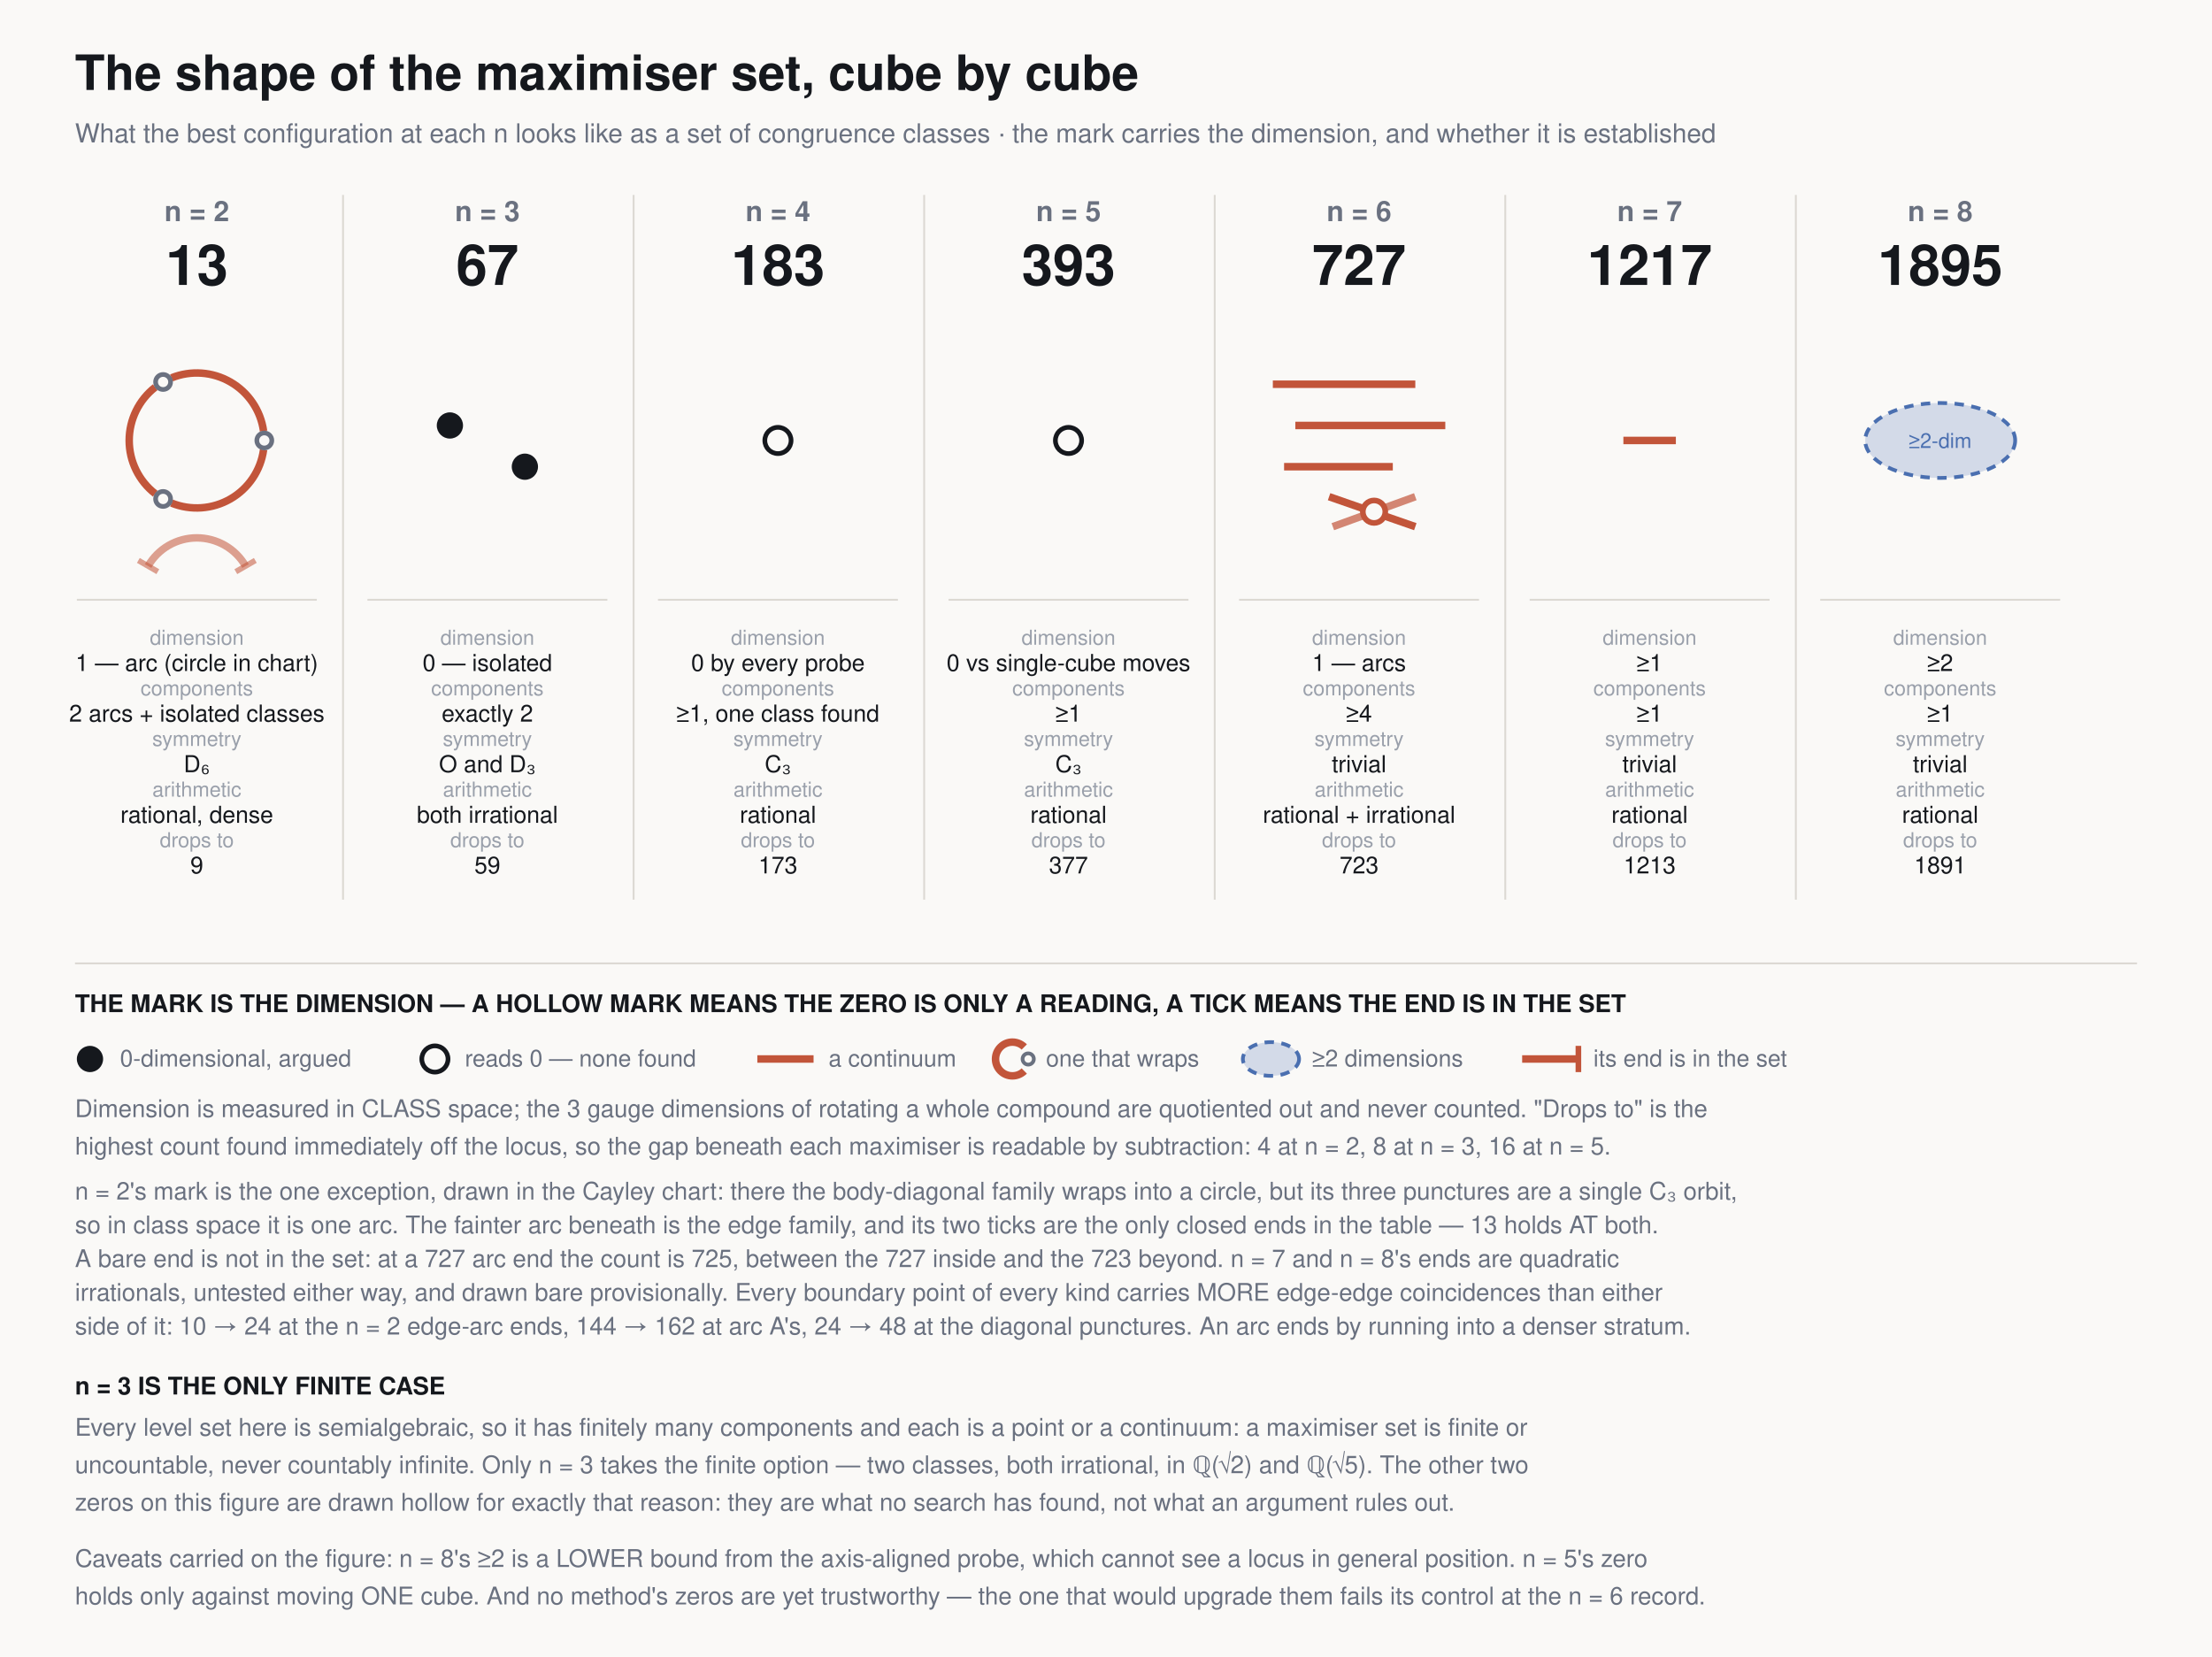
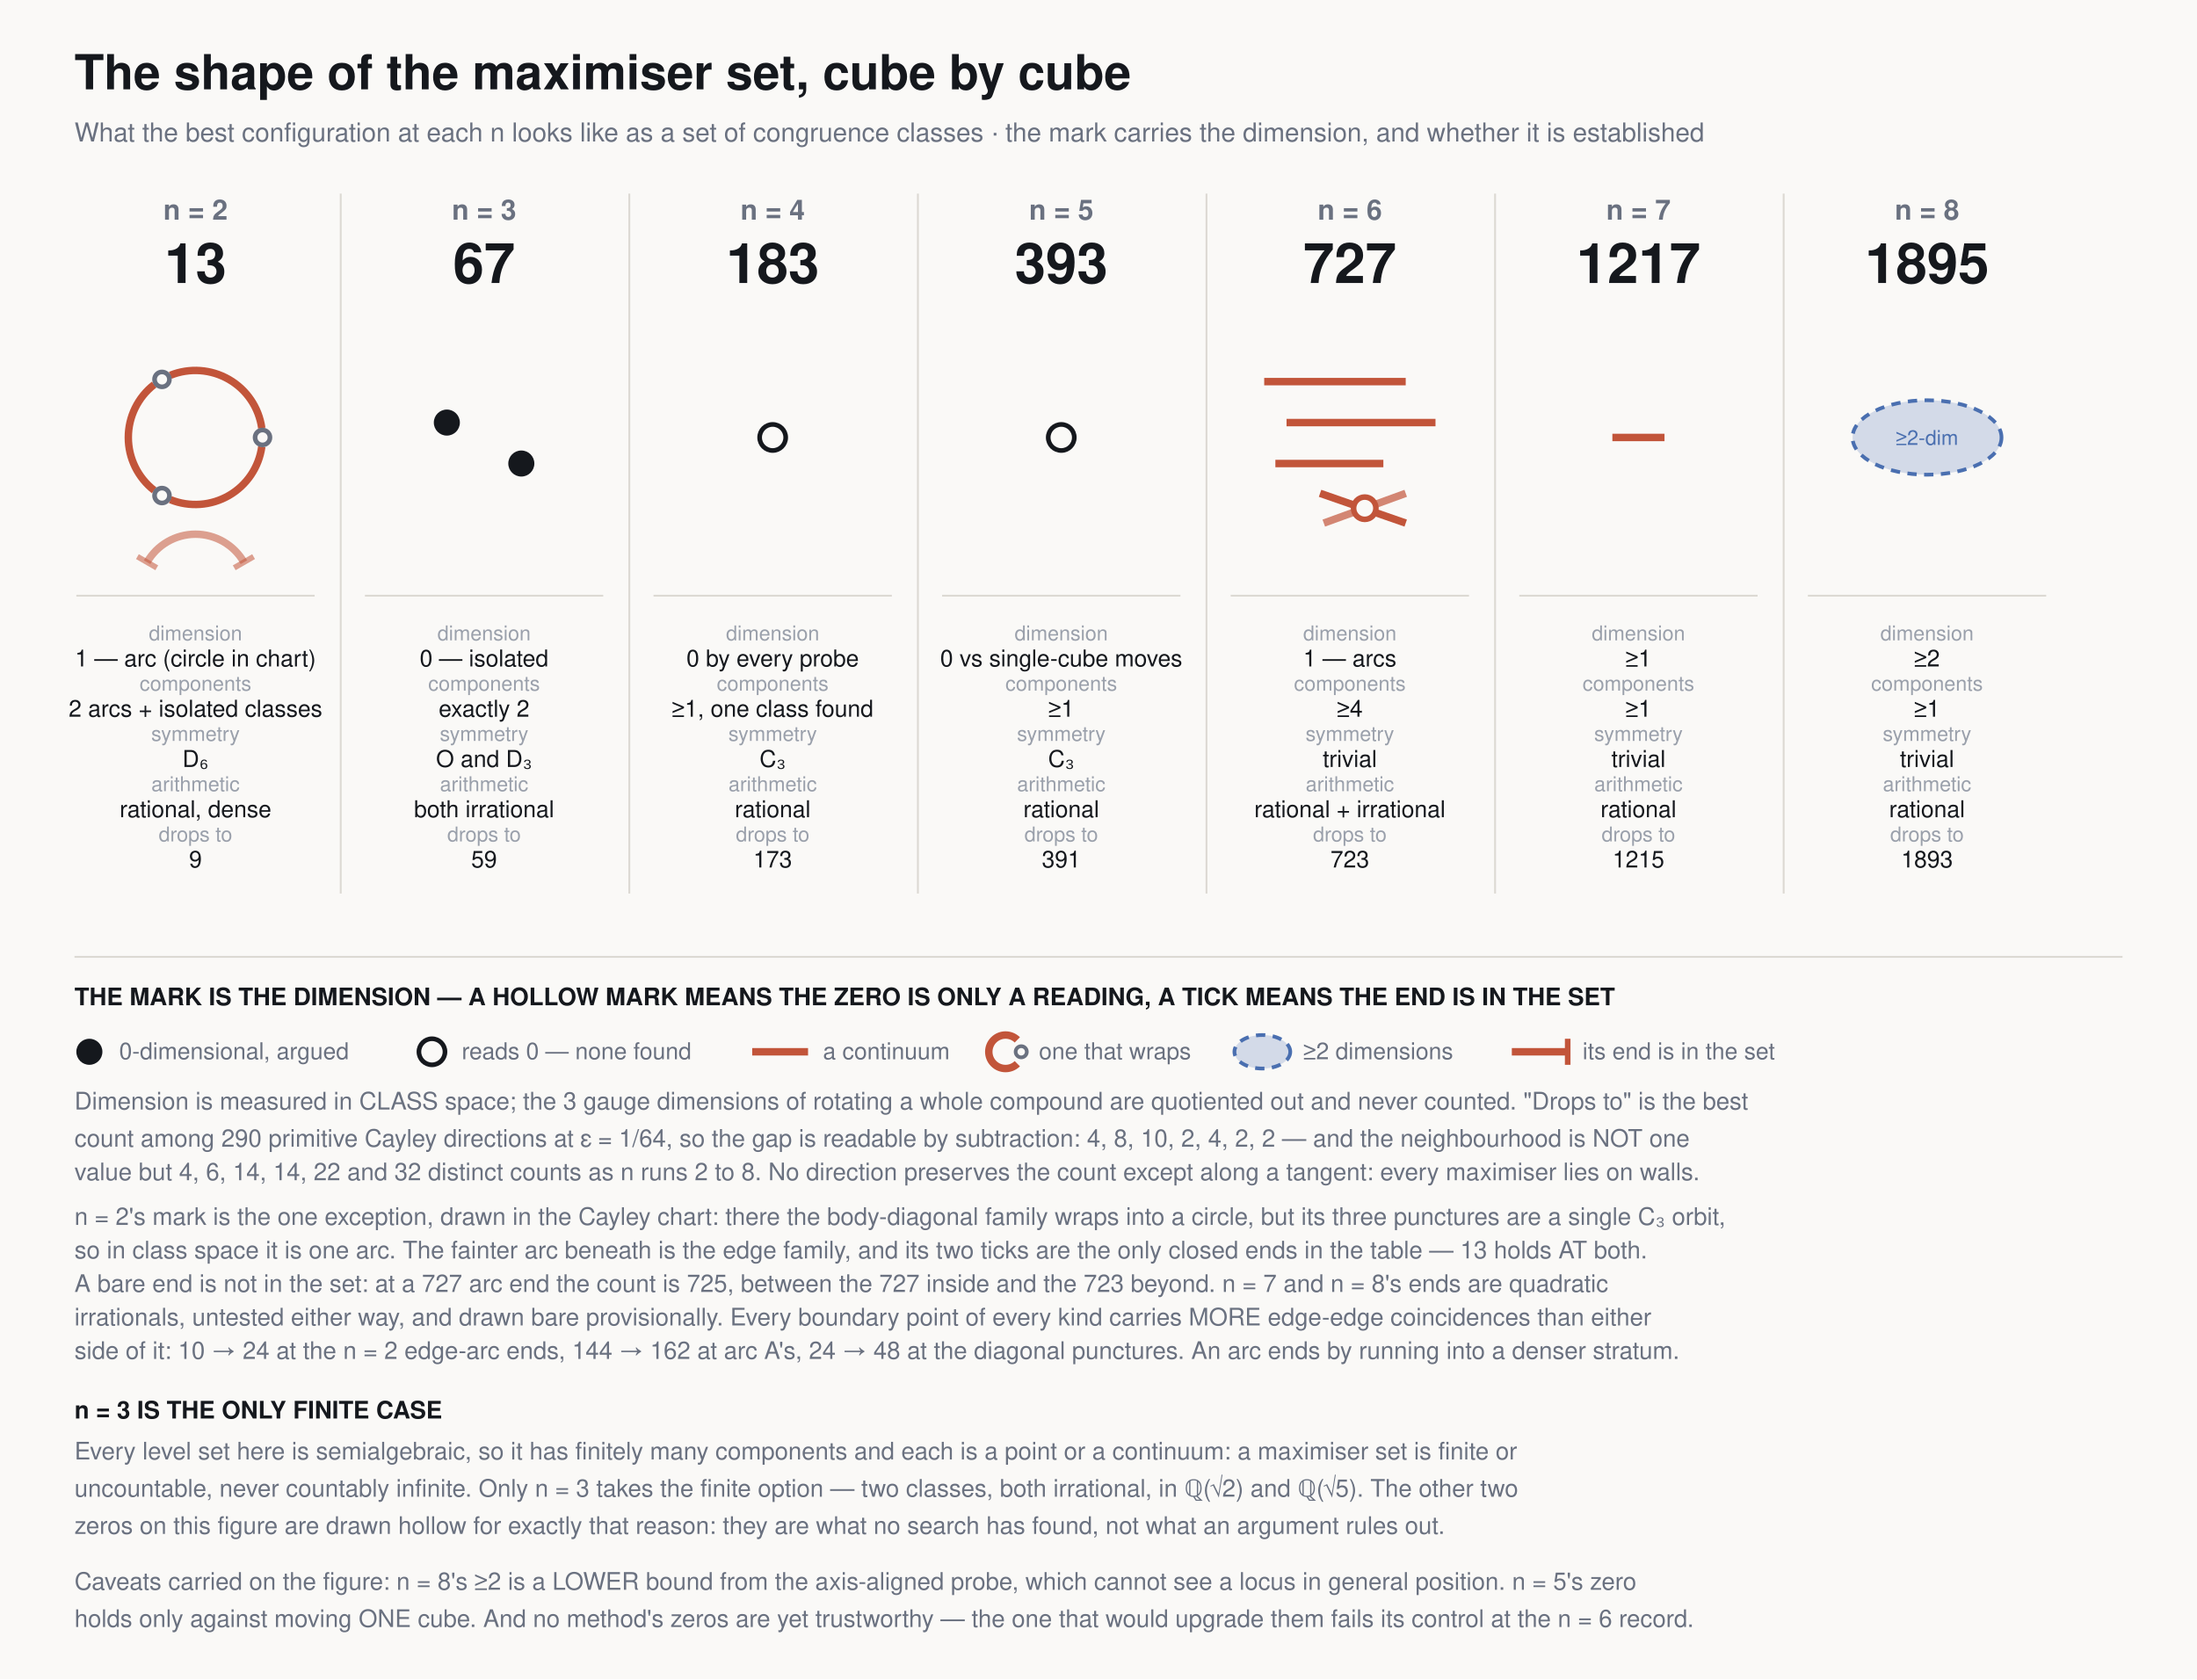
- <svg xmlns="http://www.w3.org/2000/svg" width="1180" height="884" viewBox="0 0 1180 884">
+ <svg xmlns="http://www.w3.org/2000/svg" width="1180" height="902" viewBox="0 0 1180 902">
  <style>
.ttl{font:600 26px "Helvetica Neue",Helvetica,Arial,sans-serif;fill:#15181d}
.sub{font:14px "Helvetica Neue",Helvetica,Arial,sans-serif;fill:#6a7180}
.n{font:600 15px "Helvetica Neue",Helvetica,Arial,sans-serif;fill:#6a7180}
.max{font:600 30px "Helvetica Neue",Helvetica,Arial,sans-serif;fill:#15181d}
.k{font:11px "Helvetica Neue",Helvetica,Arial,sans-serif;fill:#9aa0ab}
.v{font:12.5px "Helvetica Neue",Helvetica,Arial,sans-serif;fill:#15181d}
.lg{font:12.5px "Helvetica Neue",Helvetica,Arial,sans-serif;fill:#6a7180}
.cap{font:13px "Helvetica Neue",Helvetica,Arial,sans-serif;fill:#6a7180}
.capb{font:600 13px "Helvetica Neue",Helvetica,Arial,sans-serif;fill:#15181d}
</style>
-   <rect width="1180" height="884" fill="#faf9f7" />
+   <rect width="1180" height="902" fill="#faf9f7" />
  <text class="ttl" x="40" y="48">The shape of the maximiser set, cube by cube</text>
  <text class="sub" x="40" y="76">What the best configuration at each n looks like as a set of congruence classes · the mark carries the dimension, and whether it is established</text>
  <text class="n" x="105" y="118" text-anchor="middle">n = 2</text>
  <text class="max" x="105" y="152" text-anchor="middle">13</text>
  <path d="M 140.6 230.0 A 36 36 0 0 0 91.5 201.6" fill="none" stroke="#c2553a" stroke-width="4" />
  <path d="M 82.8 206.6 A 36 36 0 0 0 82.8 263.4" fill="none" stroke="#c2553a" stroke-width="4" />
  <path d="M 91.5 268.4 A 36 36 0 0 0 140.6 240.0" fill="none" stroke="#c2553a" stroke-width="4" />
  <circle cx="141.0" cy="235.0" r="4" fill="#faf9f7" stroke="#6a7180" stroke-width="2.5" />
  <circle cx="87.0" cy="203.8" r="4" fill="#faf9f7" stroke="#6a7180" stroke-width="2.5" />
  <circle cx="87.0" cy="266.2" r="4" fill="#faf9f7" stroke="#6a7180" stroke-width="2.5" />
  <path d="M 79 302 A 30 30 0 0 1 131 302" fill="none" stroke="#c2553a" stroke-width="4" opacity=".55" />
  <line x1="84.2" y1="305.0" x2="73.8" y2="299.0" stroke="#c2553a" stroke-width="3" opacity=".55" />
  <line x1="125.8" y1="305.0" x2="136.2" y2="299.0" stroke="#c2553a" stroke-width="3" opacity=".55" />
  <line x1="41" y1="320" x2="169" y2="320" stroke="#dcd9d3" stroke-width="1" />
  <text class="k" x="105" y="344" text-anchor="middle">dimension</text>
  <text class="v" x="105" y="358" text-anchor="middle">1 — arc (circle in chart)</text>
  <text class="k" x="105" y="371" text-anchor="middle">components</text>
  <text class="v" x="105" y="385" text-anchor="middle">2 arcs + isolated classes</text>
  <text class="k" x="105" y="398" text-anchor="middle">symmetry</text>
  <text class="v" x="105" y="412" text-anchor="middle">D₆</text>
  <text class="k" x="105" y="425" text-anchor="middle">arithmetic</text>
  <text class="v" x="105" y="439" text-anchor="middle">rational, dense</text>
  <text class="k" x="105" y="452" text-anchor="middle">drops to</text>
  <text class="v" x="105" y="466" text-anchor="middle">9</text>
  <text class="n" x="260" y="118" text-anchor="middle">n = 3</text>
  <text class="max" x="260" y="152" text-anchor="middle">67</text>
  <line x1="183" y1="104" x2="183" y2="480" stroke="#dcd9d3" stroke-width="1" />
  <circle cx="240" cy="227" r="7" fill="#15181d" />
  <circle cx="280" cy="249" r="7" fill="#15181d" />
  <line x1="196" y1="320" x2="324" y2="320" stroke="#dcd9d3" stroke-width="1" />
  <text class="k" x="260" y="344" text-anchor="middle">dimension</text>
  <text class="v" x="260" y="358" text-anchor="middle">0 — isolated</text>
  <text class="k" x="260" y="371" text-anchor="middle">components</text>
  <text class="v" x="260" y="385" text-anchor="middle">exactly 2</text>
  <text class="k" x="260" y="398" text-anchor="middle">symmetry</text>
  <text class="v" x="260" y="412" text-anchor="middle">O and D₃</text>
  <text class="k" x="260" y="425" text-anchor="middle">arithmetic</text>
  <text class="v" x="260" y="439" text-anchor="middle">both irrational</text>
  <text class="k" x="260" y="452" text-anchor="middle">drops to</text>
  <text class="v" x="260" y="466" text-anchor="middle">59</text>
  <text class="n" x="415" y="118" text-anchor="middle">n = 4</text>
  <text class="max" x="415" y="152" text-anchor="middle">183</text>
  <line x1="338" y1="104" x2="338" y2="480" stroke="#dcd9d3" stroke-width="1" />
  <circle cx="415" cy="235" r="7" fill="#faf9f7" stroke="#15181d" stroke-width="2.5" />
  <line x1="351" y1="320" x2="479" y2="320" stroke="#dcd9d3" stroke-width="1" />
  <text class="k" x="415" y="344" text-anchor="middle">dimension</text>
  <text class="v" x="415" y="358" text-anchor="middle">0 by every probe</text>
  <text class="k" x="415" y="371" text-anchor="middle">components</text>
  <text class="v" x="415" y="385" text-anchor="middle">≥1, one class found</text>
  <text class="k" x="415" y="398" text-anchor="middle">symmetry</text>
  <text class="v" x="415" y="412" text-anchor="middle">C₃</text>
  <text class="k" x="415" y="425" text-anchor="middle">arithmetic</text>
  <text class="v" x="415" y="439" text-anchor="middle">rational</text>
  <text class="k" x="415" y="452" text-anchor="middle">drops to</text>
  <text class="v" x="415" y="466" text-anchor="middle">173</text>
  <text class="n" x="570" y="118" text-anchor="middle">n = 5</text>
  <text class="max" x="570" y="152" text-anchor="middle">393</text>
  <line x1="493" y1="104" x2="493" y2="480" stroke="#dcd9d3" stroke-width="1" />
  <circle cx="570" cy="235" r="7" fill="#faf9f7" stroke="#15181d" stroke-width="2.5" />
  <line x1="506" y1="320" x2="634" y2="320" stroke="#dcd9d3" stroke-width="1" />
  <text class="k" x="570" y="344" text-anchor="middle">dimension</text>
  <text class="v" x="570" y="358" text-anchor="middle">0 vs single-cube moves</text>
  <text class="k" x="570" y="371" text-anchor="middle">components</text>
  <text class="v" x="570" y="385" text-anchor="middle">≥1</text>
  <text class="k" x="570" y="398" text-anchor="middle">symmetry</text>
  <text class="v" x="570" y="412" text-anchor="middle">C₃</text>
  <text class="k" x="570" y="425" text-anchor="middle">arithmetic</text>
  <text class="v" x="570" y="439" text-anchor="middle">rational</text>
  <text class="k" x="570" y="452" text-anchor="middle">drops to</text>
-   <text class="v" x="570" y="466" text-anchor="middle">377</text>
+   <text class="v" x="570" y="466" text-anchor="middle">391</text>
  <text class="n" x="725" y="118" text-anchor="middle">n = 6</text>
  <text class="max" x="725" y="152" text-anchor="middle">727</text>
  <line x1="648" y1="104" x2="648" y2="480" stroke="#dcd9d3" stroke-width="1" />
  <line x1="679" y1="205" x2="755" y2="205" stroke="#c2553a" stroke-width="4" />
  <line x1="691" y1="227" x2="771" y2="227" stroke="#c2553a" stroke-width="4" />
  <line x1="685" y1="249" x2="743" y2="249" stroke="#c2553a" stroke-width="4" />
  <line x1="709" y1="265" x2="755" y2="281" stroke="#c2553a" stroke-width="4" />
  <line x1="711" y1="281" x2="755" y2="265" stroke="#c2553a" stroke-width="4" opacity=".7" />
  <circle cx="733" cy="273" r="6" fill="#faf9f7" stroke="#c2553a" stroke-width="3" />
  <line x1="661" y1="320" x2="789" y2="320" stroke="#dcd9d3" stroke-width="1" />
  <text class="k" x="725" y="344" text-anchor="middle">dimension</text>
  <text class="v" x="725" y="358" text-anchor="middle">1 — arcs</text>
  <text class="k" x="725" y="371" text-anchor="middle">components</text>
  <text class="v" x="725" y="385" text-anchor="middle">≥4</text>
  <text class="k" x="725" y="398" text-anchor="middle">symmetry</text>
  <text class="v" x="725" y="412" text-anchor="middle">trivial</text>
  <text class="k" x="725" y="425" text-anchor="middle">arithmetic</text>
  <text class="v" x="725" y="439" text-anchor="middle">rational + irrational</text>
  <text class="k" x="725" y="452" text-anchor="middle">drops to</text>
  <text class="v" x="725" y="466" text-anchor="middle">723</text>
  <text class="n" x="880" y="118" text-anchor="middle">n = 7</text>
  <text class="max" x="880" y="152" text-anchor="middle">1217</text>
  <line x1="803" y1="104" x2="803" y2="480" stroke="#dcd9d3" stroke-width="1" />
  <line x1="866" y1="235" x2="894" y2="235" stroke="#c2553a" stroke-width="4" />
  <line x1="816" y1="320" x2="944" y2="320" stroke="#dcd9d3" stroke-width="1" />
  <text class="k" x="880" y="344" text-anchor="middle">dimension</text>
  <text class="v" x="880" y="358" text-anchor="middle">≥1</text>
  <text class="k" x="880" y="371" text-anchor="middle">components</text>
  <text class="v" x="880" y="385" text-anchor="middle">≥1</text>
  <text class="k" x="880" y="398" text-anchor="middle">symmetry</text>
  <text class="v" x="880" y="412" text-anchor="middle">trivial</text>
  <text class="k" x="880" y="425" text-anchor="middle">arithmetic</text>
  <text class="v" x="880" y="439" text-anchor="middle">rational</text>
  <text class="k" x="880" y="452" text-anchor="middle">drops to</text>
-   <text class="v" x="880" y="466" text-anchor="middle">1213</text>
+   <text class="v" x="880" y="466" text-anchor="middle">1215</text>
  <text class="n" x="1035" y="118" text-anchor="middle">n = 8</text>
  <text class="max" x="1035" y="152" text-anchor="middle">1895</text>
  <line x1="958" y1="104" x2="958" y2="480" stroke="#dcd9d3" stroke-width="1" />
  <ellipse cx="1035" cy="235" rx="40" ry="20" fill="#4a6fb0" opacity=".22" />
  <ellipse cx="1035" cy="235" rx="40" ry="20" fill="none" stroke="#4a6fb0" stroke-width="2" stroke-dasharray="5 4" />
  <text class="k" x="1035" y="239" text-anchor="middle" style="fill:#4a6fb0">≥2-dim</text>
  <line x1="971" y1="320" x2="1099" y2="320" stroke="#dcd9d3" stroke-width="1" />
  <text class="k" x="1035" y="344" text-anchor="middle">dimension</text>
  <text class="v" x="1035" y="358" text-anchor="middle">≥2</text>
  <text class="k" x="1035" y="371" text-anchor="middle">components</text>
  <text class="v" x="1035" y="385" text-anchor="middle">≥1</text>
  <text class="k" x="1035" y="398" text-anchor="middle">symmetry</text>
  <text class="v" x="1035" y="412" text-anchor="middle">trivial</text>
  <text class="k" x="1035" y="425" text-anchor="middle">arithmetic</text>
  <text class="v" x="1035" y="439" text-anchor="middle">rational</text>
  <text class="k" x="1035" y="452" text-anchor="middle">drops to</text>
-   <text class="v" x="1035" y="466" text-anchor="middle">1891</text>
+   <text class="v" x="1035" y="466" text-anchor="middle">1893</text>
  <line x1="40" y1="514" x2="1140" y2="514" stroke="#dcd9d3" stroke-width="1" />
  <text class="capb" x="40" y="540">THE MARK IS THE DIMENSION — A HOLLOW MARK MEANS THE ZERO IS ONLY A READING, A TICK MEANS THE END IS IN THE SET</text>
  <circle cx="48" cy="565" r="7" fill="#15181d" />
  <text class="lg" x="64" y="569">0-dimensional, argued</text>
  <circle cx="232" cy="565" r="7" fill="#faf9f7" stroke="#15181d" stroke-width="2.5" />
  <text class="lg" x="248" y="569">reads 0 — none found</text>
  <line x1="404" y1="565" x2="434" y2="565" stroke="#c2553a" stroke-width="4" />
  <text class="lg" x="442" y="569">a continuum</text>
  <path d="M 546.4 571.4 A 9 9 0 1 1 546.4 558.6" fill="none" stroke="#c2553a" stroke-width="4" />
  <circle cx="548.5" cy="565" r="3" fill="#faf9f7" stroke="#6a7180" stroke-width="2" />
  <text class="lg" x="558" y="569">one that wraps</text>
  <ellipse cx="678" cy="565" rx="15" ry="9" fill="#4a6fb0" opacity=".22" />
  <ellipse cx="678" cy="565" rx="15" ry="9" fill="none" stroke="#4a6fb0" stroke-width="2" stroke-dasharray="5 4" />
  <text class="lg" x="700" y="569">≥2 dimensions</text>
  <line x1="812" y1="565" x2="842" y2="565" stroke="#c2553a" stroke-width="4" />
  <line x1="842" y1="558" x2="842" y2="572" stroke="#c2553a" stroke-width="3" />
  <text class="lg" x="850" y="569">its end is in the set</text>
-   <text class="cap" x="40" y="596">Dimension is measured in CLASS space; the 3 gauge dimensions of rotating a whole compound are quotiented out and never counted. "Drops to" is the</text>
-   <text class="cap" x="40" y="616">highest count found immediately off the locus, so the gap beneath each maximiser is readable by subtraction: 4 at n = 2, 8 at n = 3, 16 at n = 5.</text>
-   <text class="cap" x="40" y="640">n = 2's mark is the one exception, drawn in the Cayley chart: there the body-diagonal family wraps into a circle, but its three punctures are a single C₃ orbit,</text>
-   <text class="cap" x="40" y="658">so in class space it is one arc. The fainter arc beneath is the edge family, and its two ticks are the only closed ends in the table — 13 holds AT both.</text>
-   <text class="cap" x="40" y="676">A bare end is not in the set: at a 727 arc end the count is 725, between the 727 inside and the 723 beyond. n = 7 and n = 8's ends are quadratic</text>
-   <text class="cap" x="40" y="694">irrationals, untested either way, and drawn bare provisionally. Every boundary point of every kind carries MORE edge-edge coincidences than either</text>
-   <text class="cap" x="40" y="712">side of it: 10 → 24 at the n = 2 edge-arc ends, 144 → 162 at arc A's, 24 → 48 at the diagonal punctures. An arc ends by running into a denser stratum.</text>
-   <text class="capb" x="40" y="744">n = 3 IS THE ONLY FINITE CASE</text>
-   <text class="cap" x="40" y="766">Every level set here is semialgebraic, so it has finitely many components and each is a point or a continuum: a maximiser set is finite or</text>
-   <text class="cap" x="40" y="786">uncountable, never countably infinite. Only n = 3 takes the finite option — two classes, both irrational, in ℚ(√2) and ℚ(√5). The other two</text>
-   <text class="cap" x="40" y="806">zeros on this figure are drawn hollow for exactly that reason: they are what no search has found, not what an argument rules out.</text>
-   <text class="cap" x="40" y="836">Caveats carried on the figure: n = 8's ≥2 is a LOWER bound from the axis-aligned probe, which cannot see a locus in general position. n = 5's zero</text>
-   <text class="cap" x="40" y="856">holds only against moving ONE cube. And no method's zeros are yet trustworthy — the one that would upgrade them fails its control at the n = 6 record.</text>
+   <text class="cap" x="40" y="596">Dimension is measured in CLASS space; the 3 gauge dimensions of rotating a whole compound are quotiented out and never counted. "Drops to" is the best</text>
+   <text class="cap" x="40" y="616">count among 290 primitive Cayley directions at ε = 1/64, so the gap is readable by subtraction: 4, 8, 10, 2, 4, 2, 2 — and the neighbourhood is NOT one</text>
+   <text class="cap" x="40" y="634">value but 4, 6, 14, 14, 22 and 32 distinct counts as n runs 2 to 8. No direction preserves the count except along a tangent: every maximiser lies on walls.</text>
+   <text class="cap" x="40" y="658">n = 2's mark is the one exception, drawn in the Cayley chart: there the body-diagonal family wraps into a circle, but its three punctures are a single C₃ orbit,</text>
+   <text class="cap" x="40" y="676">so in class space it is one arc. The fainter arc beneath is the edge family, and its two ticks are the only closed ends in the table — 13 holds AT both.</text>
+   <text class="cap" x="40" y="694">A bare end is not in the set: at a 727 arc end the count is 725, between the 727 inside and the 723 beyond. n = 7 and n = 8's ends are quadratic</text>
+   <text class="cap" x="40" y="712">irrationals, untested either way, and drawn bare provisionally. Every boundary point of every kind carries MORE edge-edge coincidences than either</text>
+   <text class="cap" x="40" y="730">side of it: 10 → 24 at the n = 2 edge-arc ends, 144 → 162 at arc A's, 24 → 48 at the diagonal punctures. An arc ends by running into a denser stratum.</text>
+   <text class="capb" x="40" y="762">n = 3 IS THE ONLY FINITE CASE</text>
+   <text class="cap" x="40" y="784">Every level set here is semialgebraic, so it has finitely many components and each is a point or a continuum: a maximiser set is finite or</text>
+   <text class="cap" x="40" y="804">uncountable, never countably infinite. Only n = 3 takes the finite option — two classes, both irrational, in ℚ(√2) and ℚ(√5). The other two</text>
+   <text class="cap" x="40" y="824">zeros on this figure are drawn hollow for exactly that reason: they are what no search has found, not what an argument rules out.</text>
+   <text class="cap" x="40" y="854">Caveats carried on the figure: n = 8's ≥2 is a LOWER bound from the axis-aligned probe, which cannot see a locus in general position. n = 5's zero</text>
+   <text class="cap" x="40" y="874">holds only against moving ONE cube. And no method's zeros are yet trustworthy — the one that would upgrade them fails its control at the n = 6 record.</text>
</svg>
